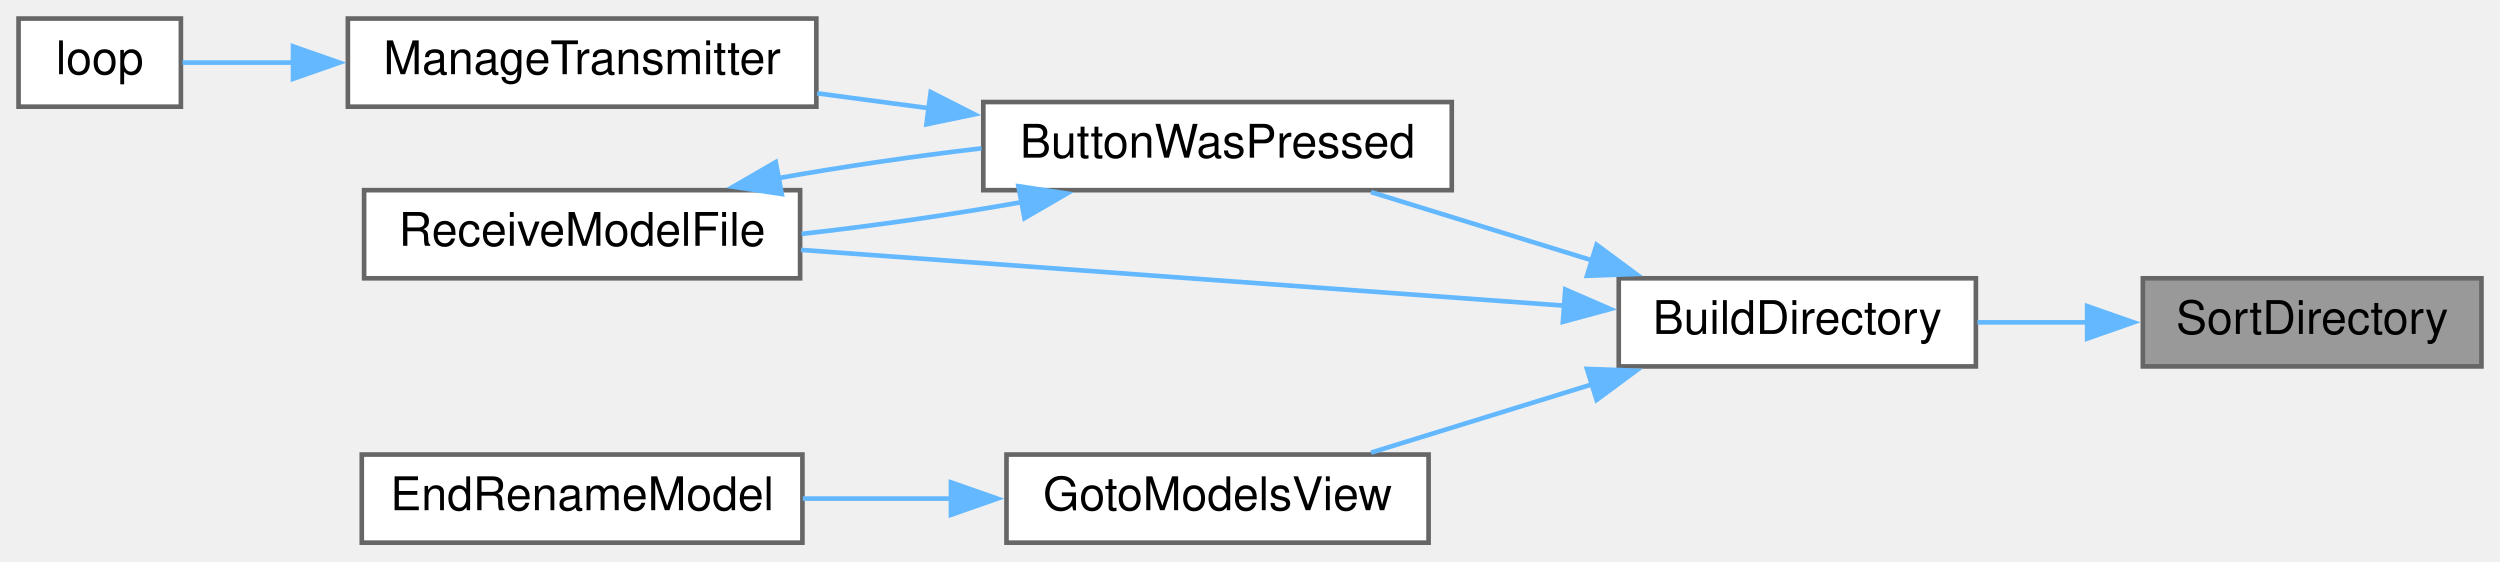
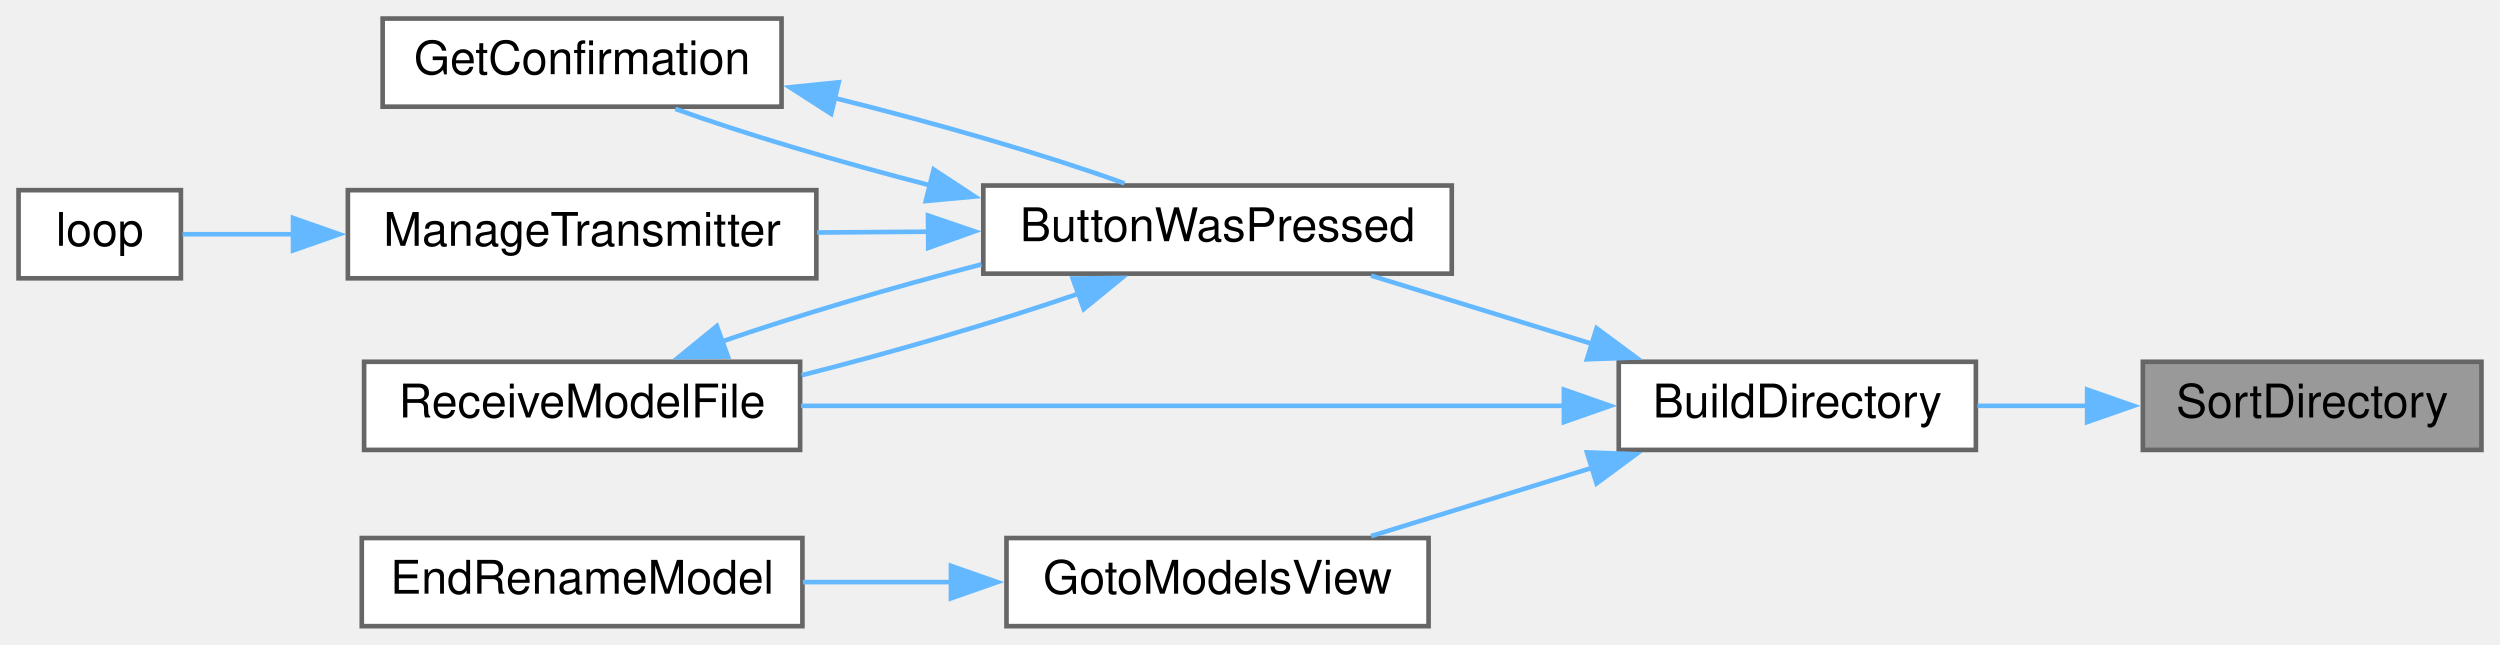
- <svg xmlns="http://www.w3.org/2000/svg" xmlns:xlink="http://www.w3.org/1999/xlink" width="539pt" height="121pt" viewBox="0.00 0.00 539.00 121.00">
-   <g id="graph0" class="graph" transform="scale(1 1) rotate(0) translate(4 117)">
+ <svg xmlns="http://www.w3.org/2000/svg" xmlns:xlink="http://www.w3.org/1999/xlink" width="539pt" height="139pt" viewBox="0.00 0.00 539.00 139.00">
+   <g id="graph0" class="graph" transform="scale(1 1) rotate(0) translate(4 135)">
    <g id="node1" class="node">
      <g id="a_node1">
        <a xlink:title=" ">
          <polygon fill="#999999" stroke="#666666" points="531,-57 458,-57 458,-38 531,-38 531,-57" />
          <text text-anchor="middle" x="494.5" y="-45" font-family="Helvetica,sans-Serif" font-size="10.00">SortDirectory</text>
        </a>
      </g>
    </g>
    <g id="node2" class="node">
      <g id="a_node2">
        <a xlink:href="TransmitterCode_2src_2main_8cpp.html#affc6c0de18db71aa5ad8b4d241339731" target="_top" xlink:title=" ">
          <polygon fill="white" stroke="#666666" points="422,-57 345,-57 345,-38 422,-38 422,-57" />
          <text text-anchor="middle" x="383.5" y="-45" font-family="Helvetica,sans-Serif" font-size="10.00">BuildDirectory</text>
        </a>
      </g>
    </g>
    <g id="edge1" class="edge">
      <path fill="none" stroke="#63b8ff" d="M446.09,-47.5C438.14,-47.5 429.99,-47.5 422.33,-47.5" />
      <polygon fill="#63b8ff" stroke="#63b8ff" points="445.99,-51 455.99,-47.5 445.99,-44 445.99,-51" />
    </g>
    <g id="node3" class="node">
      <g id="a_node3">
        <a xlink:href="TransmitterCode_2src_2main_8cpp.html#a804fdbdd5eab4c596bbe8a23eecbe4d5" target="_top" xlink:title=" ">
          <polygon fill="white" stroke="#666666" points="309,-95 208,-95 208,-76 309,-76 309,-95" />
          <text text-anchor="middle" x="258.5" y="-83" font-family="Helvetica,sans-Serif" font-size="10.00">ButtonWasPressed</text>
        </a>
      </g>
    </g>
    <g id="edge2" class="edge">
      <path fill="none" stroke="#63b8ff" d="M339.61,-60.75C323.84,-65.62 306.26,-71.05 291.6,-75.58" />
      <polygon fill="#63b8ff" stroke="#63b8ff" points="340.22,-64.23 348.74,-57.93 338.15,-57.54 340.22,-64.23" />
    </g>
-     <g id="node6" class="node">
-       <g id="a_node6">
+     <g id="node7" class="node">
+       <g id="a_node7">
        <a xlink:href="TransmitterCode_2src_2main_8cpp.html#ab7c9edf843c732d7fe296564f39bc0dc" target="_top" xlink:title="RECEIVE A MODEL FILE.">
-           <polygon fill="white" stroke="#666666" points="168.5,-76 74.5,-76 74.5,-57 168.5,-57 168.5,-76" />
-           <text text-anchor="middle" x="121.5" y="-64" font-family="Helvetica,sans-Serif" font-size="10.00">ReceiveModelFile</text>
+           <polygon fill="white" stroke="#666666" points="168.5,-57 74.5,-57 74.5,-38 168.5,-38 168.5,-57" />
+           <text text-anchor="middle" x="121.5" y="-45" font-family="Helvetica,sans-Serif" font-size="10.00">ReceiveModelFile</text>
        </a>
      </g>
    </g>
-     <g id="edge9" class="edge">
-       <path fill="none" stroke="#63b8ff" d="M333.5,-51.08C286.18,-54.54 215.05,-59.74 168.69,-63.12" />
-       <polygon fill="#63b8ff" stroke="#63b8ff" points="333.47,-54.59 343.18,-50.37 332.96,-47.61 333.47,-54.59" />
+     <g id="edge11" class="edge">
+       <path fill="none" stroke="#63b8ff" d="M333.2,-47.5C285.88,-47.5 214.95,-47.5 168.69,-47.5" />
+       <polygon fill="#63b8ff" stroke="#63b8ff" points="333.18,-51 343.18,-47.5 333.18,-44 333.18,-51" />
    </g>
-     <g id="node7" class="node">
-       <g id="a_node7">
+     <g id="node8" class="node">
+       <g id="a_node8">
        <a xlink:href="TransmitterCode_2src_2main_8cpp.html#a446a94169d966af920710f7acddc5257" target="_top" xlink:title=" ">
          <polygon fill="white" stroke="#666666" points="304,-19 213,-19 213,0 304,0 304,-19" />
          <text text-anchor="middle" x="258.5" y="-7" font-family="Helvetica,sans-Serif" font-size="10.00">GotoModelsView</text>
        </a>
      </g>
    </g>
-     <g id="edge7" class="edge">
+     <g id="edge9" class="edge">
      <path fill="none" stroke="#63b8ff" d="M339.61,-34.25C323.84,-29.38 306.26,-23.95 291.6,-19.42" />
      <polygon fill="#63b8ff" stroke="#63b8ff" points="338.15,-37.46 348.74,-37.07 340.22,-30.77 338.15,-37.46" />
    </g>
    <g id="node4" class="node">
      <g id="a_node4">
-         <a xlink:href="TransmitterCode_2src_2main_8cpp.html#a558ea014e230b7caa54ce5a37ad29b22" target="_top" xlink:title=" ">
-           <polygon fill="white" stroke="#666666" points="172,-113 71,-113 71,-94 172,-94 172,-113" />
-           <text text-anchor="middle" x="121.5" y="-101" font-family="Helvetica,sans-Serif" font-size="10.00">ManageTransmitter</text>
+         <a xlink:href="TransmitterCode_2src_2main_8cpp.html#a6506bf72e0dd9e9ce480156b47625bff" target="_top" xlink:title=" ">
+           <polygon fill="white" stroke="#666666" points="164.5,-131 78.5,-131 78.5,-112 164.5,-112 164.5,-131" />
+           <text text-anchor="middle" x="121.5" y="-119" font-family="Helvetica,sans-Serif" font-size="10.00">GetConfirmation</text>
        </a>
      </g>
    </g>
    <g id="edge3" class="edge">
-       <path fill="none" stroke="#63b8ff" d="M196.32,-93.66C188.24,-94.73 180.04,-95.83 172.18,-96.88" />
-       <polygon fill="#63b8ff" stroke="#63b8ff" points="196.66,-97.14 206.11,-92.35 195.74,-90.2 196.66,-97.14" />
-     </g>
-     <g id="edge5" class="edge">
-       <path fill="none" stroke="#63b8ff" d="M216.5,-73.46C201.45,-70.77 184.31,-68.29 168.82,-66.57" />
-       <polygon fill="#63b8ff" stroke="#63b8ff" points="215.57,-76.85 226.05,-75.28 216.88,-69.97 215.57,-76.85" />
+       <path fill="none" stroke="#63b8ff" d="M196.67,-95C176.75,-100.14 156.04,-106.27 141.59,-111.53" />
+       <polygon fill="#63b8ff" stroke="#63b8ff" points="197.3,-98.45 206.15,-92.63 195.6,-91.66 197.3,-98.45" />
    </g>
    <g id="node5" class="node">
      <g id="a_node5">
-         <a xlink:href="TransmitterCode_2src_2main_8cpp.html#ad3cb30894c94eb016e98bdcaa899ac86" target="_top" xlink:title=" ">
-           <polygon fill="white" stroke="#666666" points="35,-113 0,-113 0,-94 35,-94 35,-113" />
-           <text text-anchor="middle" x="17.5" y="-101" font-family="Helvetica,sans-Serif" font-size="10.00">loop</text>
+         <a xlink:href="TransmitterCode_2src_2main_8cpp.html#a558ea014e230b7caa54ce5a37ad29b22" target="_top" xlink:title=" ">
+           <polygon fill="white" stroke="#666666" points="172,-94 71,-94 71,-75 172,-75 172,-94" />
+           <text text-anchor="middle" x="121.5" y="-82" font-family="Helvetica,sans-Serif" font-size="10.00">ManageTransmitter</text>
        </a>
      </g>
    </g>
+     <g id="edge5" class="edge">
+       <path fill="none" stroke="#63b8ff" d="M196.32,-85.05C188.24,-84.99 180.04,-84.93 172.18,-84.87" />
+       <polygon fill="#63b8ff" stroke="#63b8ff" points="196.08,-88.54 206.1,-85.12 196.13,-81.55 196.08,-88.54" />
+     </g>
+     <g id="edge7" class="edge">
+       <path fill="none" stroke="#63b8ff" d="M228.68,-71.74C211.27,-65.72 188.68,-59.09 168.81,-54.09" />
+       <polygon fill="#63b8ff" stroke="#63b8ff" points="227.28,-74.95 237.87,-75.07 229.66,-68.37 227.28,-74.95" />
+     </g>
    <g id="edge4" class="edge">
-       <path fill="none" stroke="#63b8ff" d="M59.4,-103.5C50.6,-103.5 42.21,-103.5 35.35,-103.5" />
-       <polygon fill="#63b8ff" stroke="#63b8ff" points="59.18,-107 69.18,-103.5 59.18,-100 59.18,-107" />
+       <path fill="none" stroke="#63b8ff" d="M175.79,-113.9C197.91,-108.43 222.15,-101.39 238.44,-95.45" />
+       <polygon fill="#63b8ff" stroke="#63b8ff" points="175.2,-110.45 166.29,-116.18 176.83,-117.26 175.2,-110.45" />
+     </g>
+     <g id="node6" class="node">
+       <g id="a_node6">
+         <a xlink:href="TransmitterCode_2src_2main_8cpp.html#ad3cb30894c94eb016e98bdcaa899ac86" target="_top" xlink:title=" ">
+           <polygon fill="white" stroke="#666666" points="35,-94 0,-94 0,-75 35,-75 35,-94" />
+           <text text-anchor="middle" x="17.5" y="-82" font-family="Helvetica,sans-Serif" font-size="10.00">loop</text>
+         </a>
+       </g>
    </g>
    <g id="edge6" class="edge">
-       <path fill="none" stroke="#63b8ff" d="M163.74,-78.58C177.59,-81.05 193.18,-83.34 207.61,-85.02" />
-       <polygon fill="#63b8ff" stroke="#63b8ff" points="164.55,-75.17 154.07,-76.74 163.25,-82.05 164.55,-75.17" />
+       <path fill="none" stroke="#63b8ff" d="M59.4,-84.5C50.6,-84.5 42.21,-84.5 35.35,-84.5" />
+       <polygon fill="#63b8ff" stroke="#63b8ff" points="59.18,-88 69.18,-84.5 59.18,-81 59.18,-88" />
    </g>
-     <g id="node8" class="node">
-       <g id="a_node8">
+     <g id="edge8" class="edge">
+       <path fill="none" stroke="#63b8ff" d="M151.44,-61.3C167.79,-66.95 188.7,-73.13 207.61,-78" />
+       <polygon fill="#63b8ff" stroke="#63b8ff" points="152.94,-58.12 142.34,-58.01 150.55,-64.7 152.94,-58.12" />
+     </g>
+     <g id="node9" class="node">
+       <g id="a_node9">
        <a xlink:href="TransmitterCode_2src_2main_8cpp.html#a7af8e147bab19bdc499ffef595d30aae" target="_top" xlink:title=" ">
          <polygon fill="white" stroke="#666666" points="169,-19 74,-19 74,0 169,0 169,-19" />
          <text text-anchor="middle" x="121.5" y="-7" font-family="Helvetica,sans-Serif" font-size="10.00">EndRenameModel</text>
        </a>
      </g>
    </g>
-     <g id="edge8" class="edge">
+     <g id="edge10" class="edge">
      <path fill="none" stroke="#63b8ff" d="M201.17,-9.5C190.49,-9.5 179.44,-9.5 169.1,-9.5" />
      <polygon fill="#63b8ff" stroke="#63b8ff" points="201.03,-13 211.03,-9.5 201.03,-6 201.03,-13" />
    </g>
  </g>
</svg>
